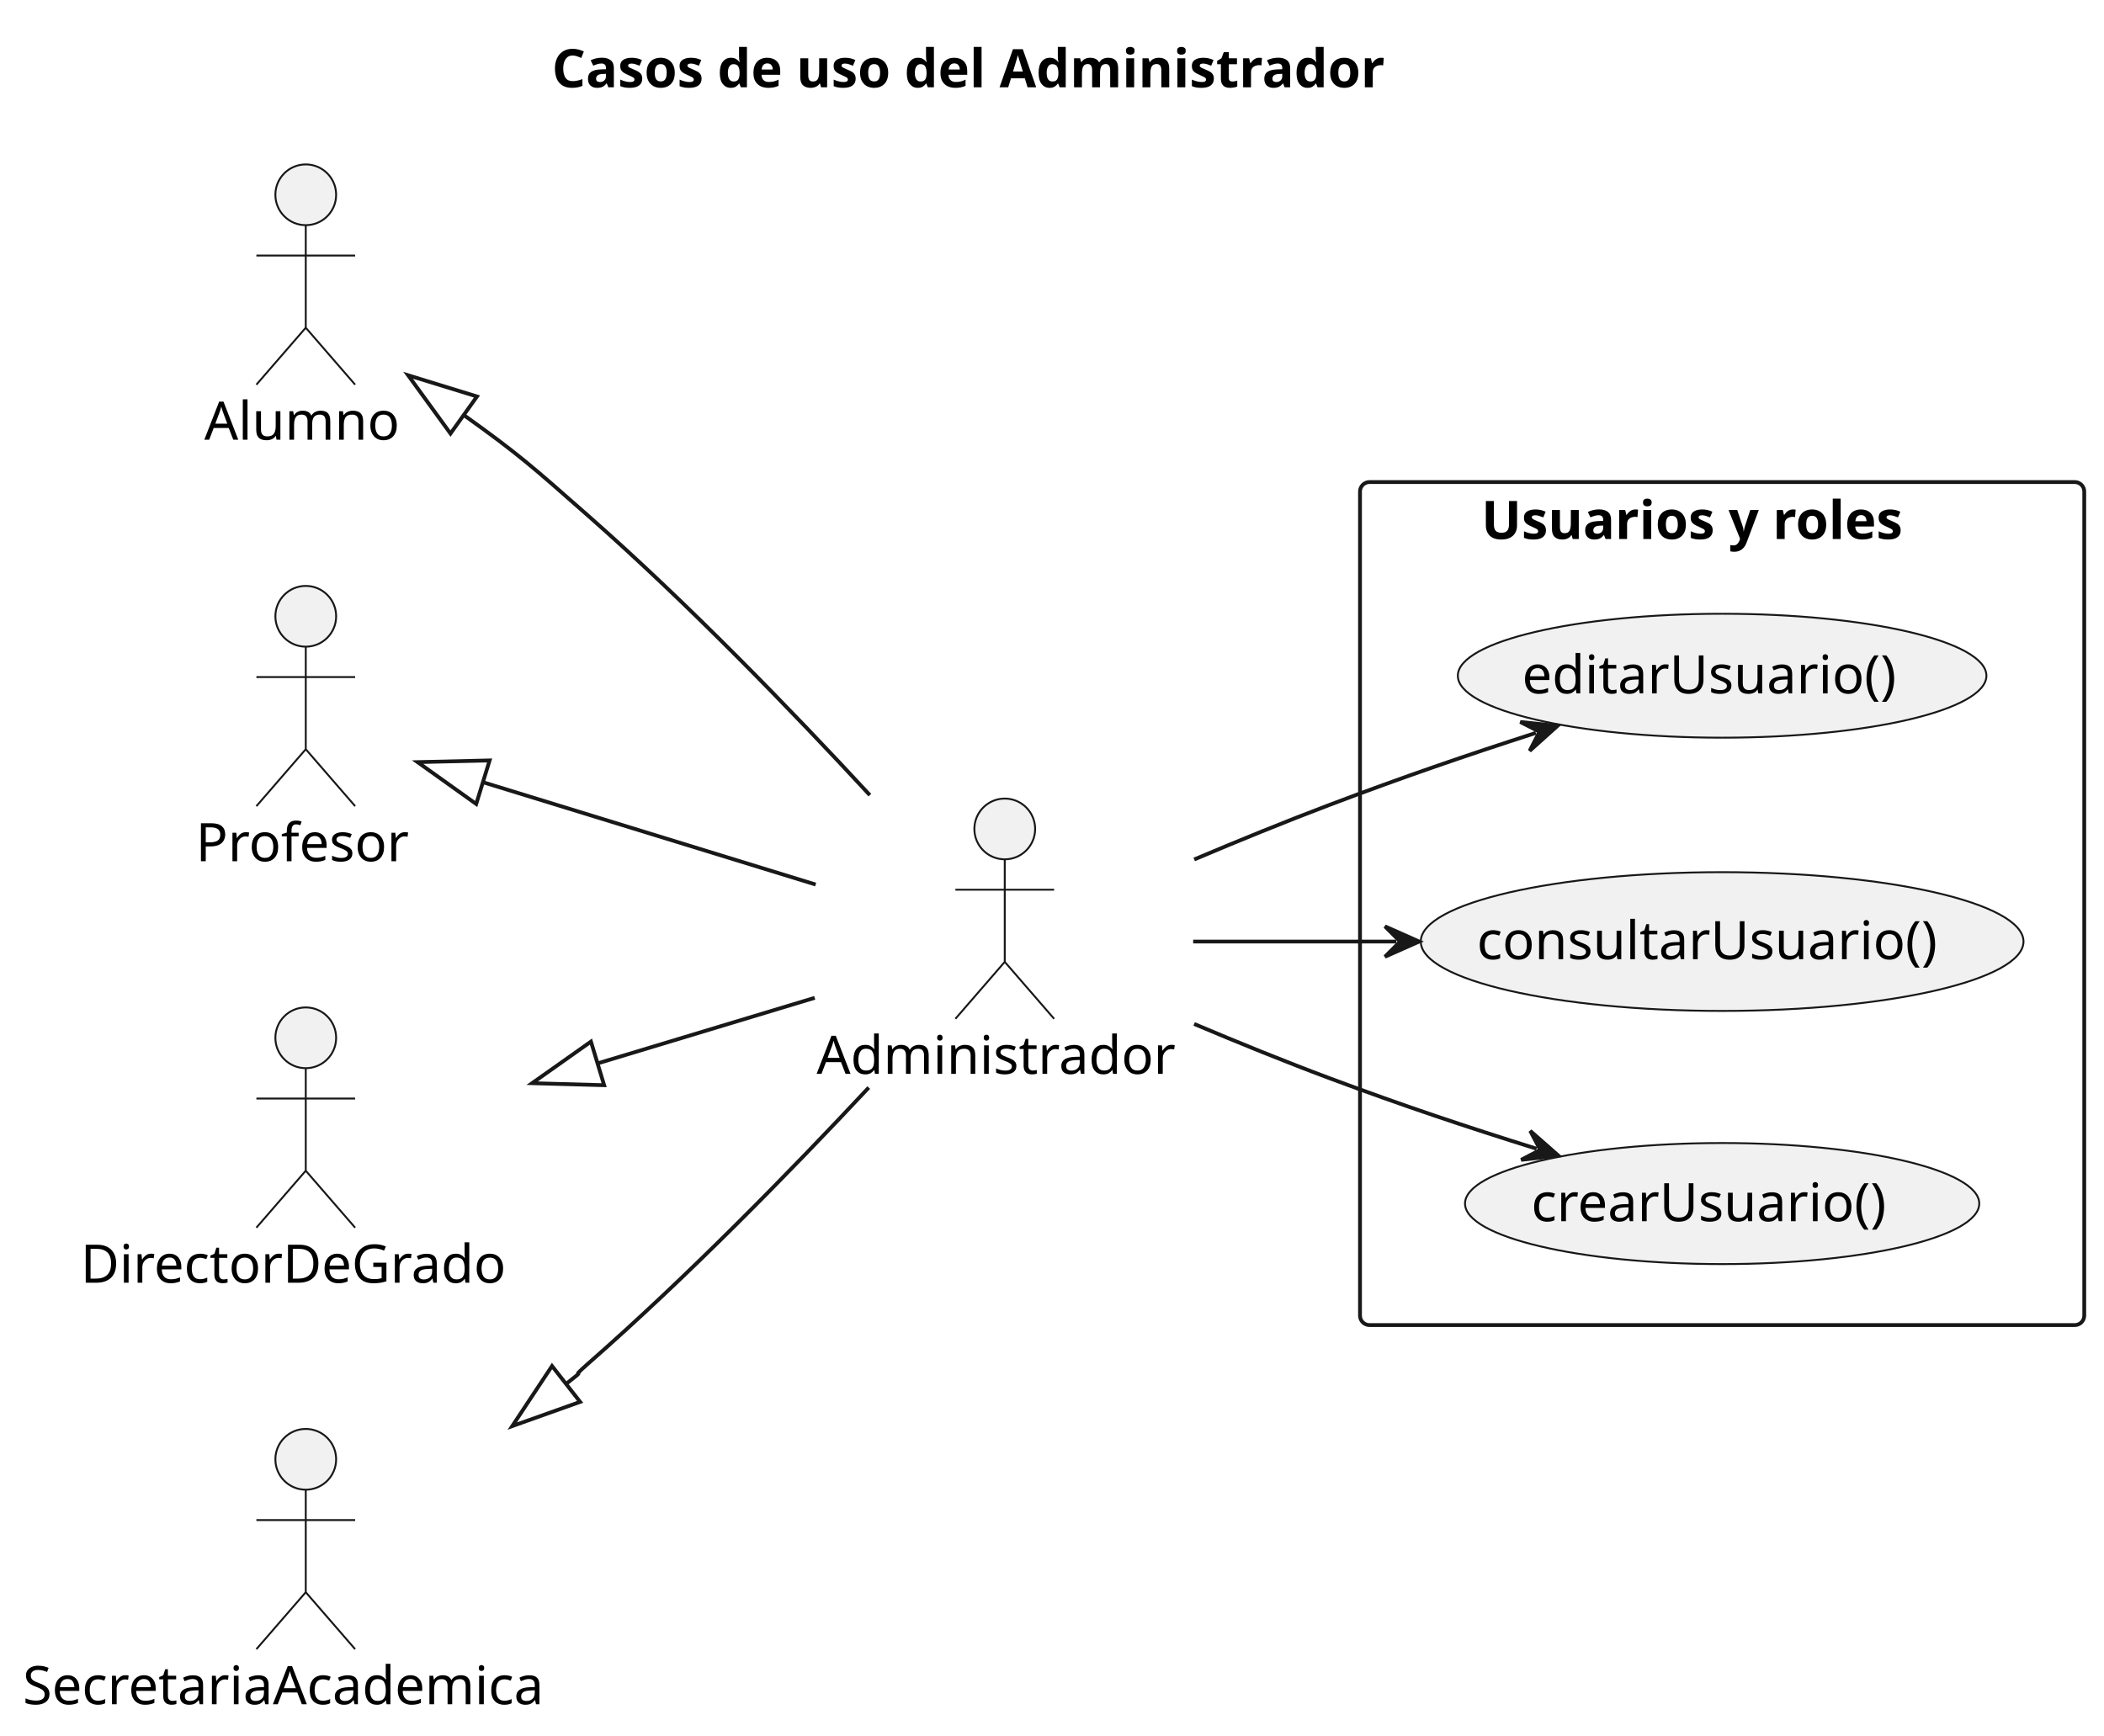
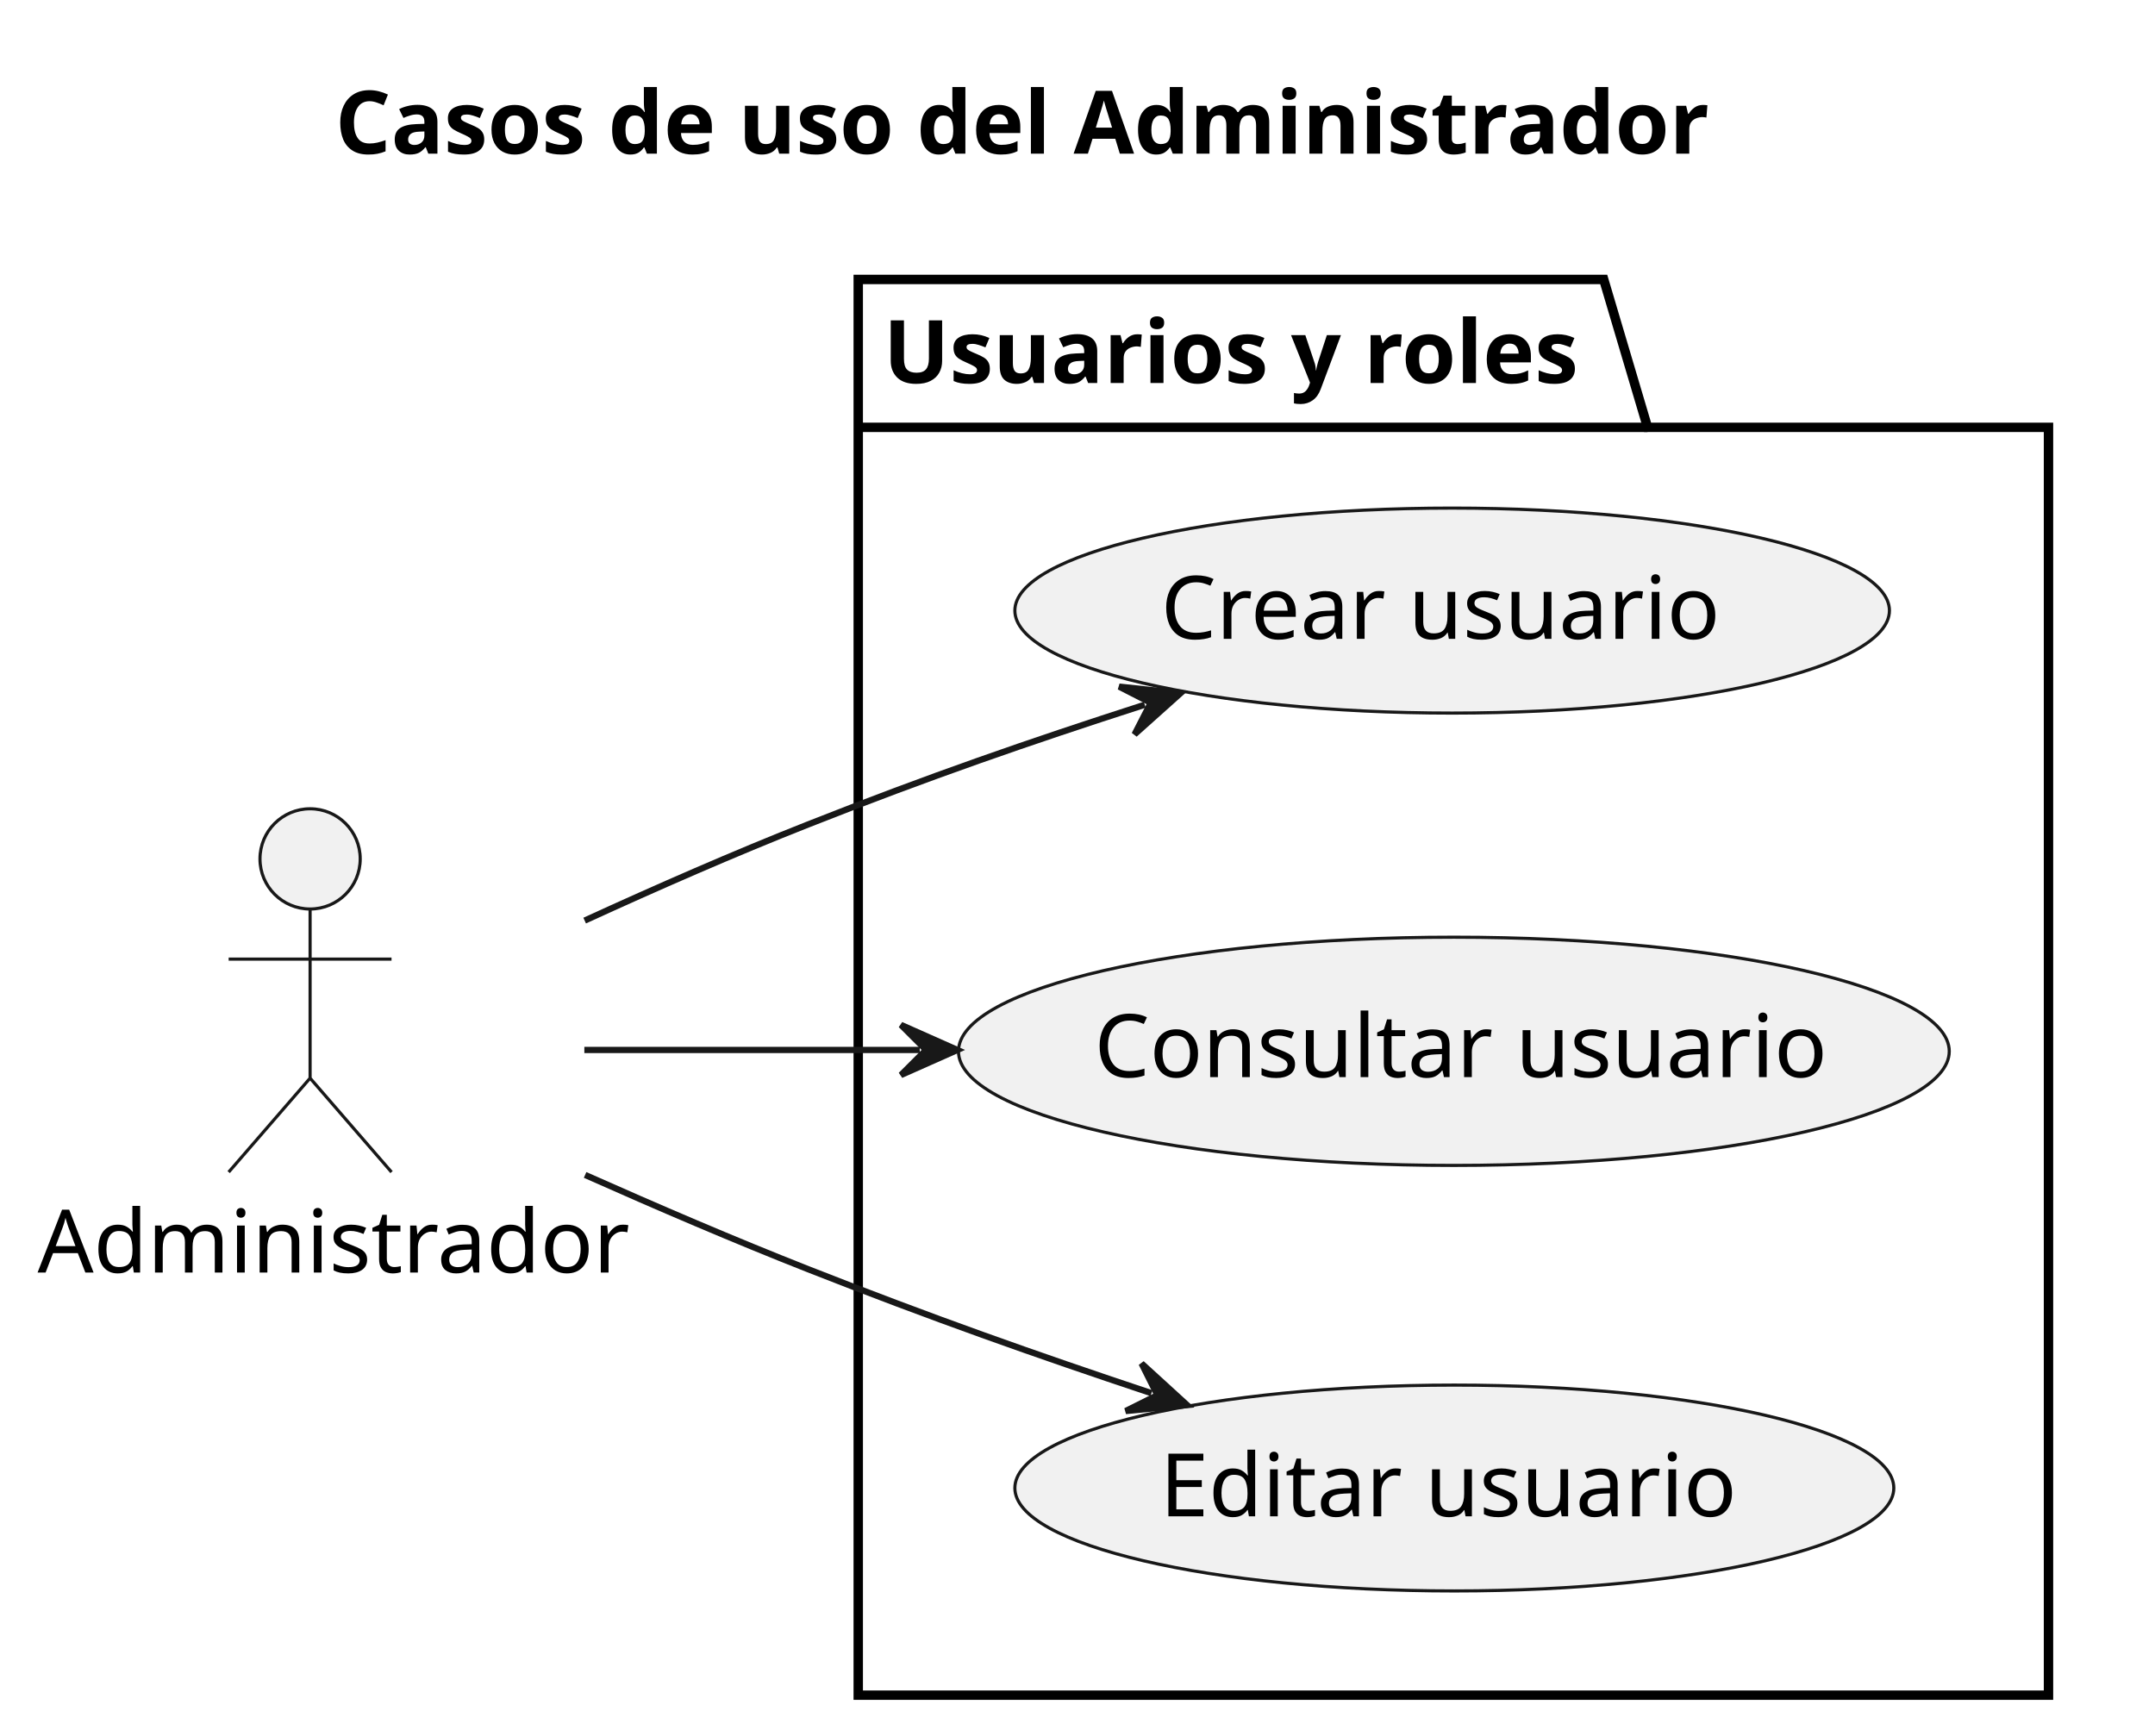
- <svg xmlns="http://www.w3.org/2000/svg" contentStyleType="text/css" data-diagram-type="DESCRIPTION" height="457px" preserveAspectRatio="none" style="width:554px;height:457px;background:#FFFFFF;" version="1.1" viewBox="0 0 554 457" width="554px" zoomAndPan="magnify">
+ <svg xmlns="http://www.w3.org/2000/svg" contentStyleType="text/css" height="277px" preserveAspectRatio="none" style="width:344px;height:277px;background:#FFFFFF;" version="1.1" viewBox="0 0 344 277" width="344px" zoomAndPan="magnify">
  <defs />
  <g>
-     <g class="title" data-source-line="1">
-       <text fill="#000000" font-family="sans-serif" font-size="14" font-weight="bold" lengthAdjust="spacing" textLength="250.182" x="145.309" y="22.995">Casos de uso del Administrador</text>
+     <text fill="#000000" font-family="sans-serif" font-size="14" font-weight="bold" lengthAdjust="spacing" textLength="223" x="53.5" y="24.533">Casos de uso del Administrador</text>
+     <g id="cluster_Usuarios y roles">
+       <polygon fill="none" points="137,44.609,256,44.609,263,68.219,327,68.219,327,270.609,137,270.609,137,44.609" style="stroke:#000000;stroke-width:1.5;" />
+       <line style="stroke:#000000;stroke-width:1.5;" x1="137" x2="263" y1="68.219" y2="68.219" />
+       <text fill="#000000" font-family="sans-serif" font-size="14" font-weight="bold" lengthAdjust="spacing" textLength="113" x="141" y="61.143">Usuarios y roles</text>
    </g>
-     <g class="cluster" data-qualified-name="Usuarios y roles" data-source-line="17" id="ent0011">
-       <rect fill="none" height="222" rx="2.5" ry="2.5" style="stroke:#181818;stroke-width:1;" width="190.7" x="358.1" y="126.947" />
-       <text fill="#000000" font-family="sans-serif" font-size="14" font-weight="bold" lengthAdjust="spacing" textLength="126.793" x="390.053" y="141.942">Usuarios y roles</text>
+     <g id="elem_UsuariosCrear">
+       <ellipse cx="231.804" cy="97.47" fill="#F1F1F1" rx="69.804" ry="16.361" style="stroke:#181818;stroke-width:0.5;" />
+       <text fill="#000000" font-family="sans-serif" font-size="14" lengthAdjust="spacing" textLength="87" x="185.304" y="101.987">Crear usuario</text>
    </g>
-     <g class="entity" data-qualified-name="Usuarios y roles.UsuariosCrear" data-source-line="18" id="ent0012">
-       <ellipse cx="453.453" cy="316.947" fill="#F1F1F1" rx="67.703" ry="15.941" style="stroke:#181818;stroke-width:0.5;" />
-       <text fill="#000000" font-family="sans-serif" font-size="14" lengthAdjust="spacing" textLength="100.529" x="403.188" y="321.596">crearUsuario()</text>
+     <g id="elem_UsuariosConsultar">
+       <ellipse cx="232.078" cy="167.825" fill="#F1F1F1" rx="79.079" ry="18.216" style="stroke:#181818;stroke-width:0.5;" />
+       <text fill="#000000" font-family="sans-serif" font-size="14" lengthAdjust="spacing" textLength="112" x="174.675" y="171.949">Consultar usuario</text>
    </g>
-     <g class="entity" data-qualified-name="Usuarios y roles.UsuariosConsultar" data-source-line="19" id="ent0013">
-       <ellipse cx="453.451" cy="247.947" fill="#F1F1F1" rx="79.351" ry="18.27" style="stroke:#181818;stroke-width:0.5;" />
-       <text fill="#000000" font-family="sans-serif" font-size="14" lengthAdjust="spacing" textLength="129.144" x="388.879" y="252.595">consultarUsuario()</text>
+     <g id="elem_UsuariosEditar">
+       <ellipse cx="232.153" cy="237.54" fill="#F1F1F1" rx="70.153" ry="16.431" style="stroke:#181818;stroke-width:0.5;" />
+       <text fill="#000000" font-family="sans-serif" font-size="14" lengthAdjust="spacing" textLength="88" x="185.153" y="242.057">Editar usuario</text>
    </g>
-     <g class="entity" data-qualified-name="Usuarios y roles.UsuariosEditar" data-source-line="20" id="ent0014">
-       <ellipse cx="453.449" cy="177.945" fill="#F1F1F1" rx="69.589" ry="16.318" style="stroke:#181818;stroke-width:0.5;" />
-       <text fill="#000000" font-family="sans-serif" font-size="14" lengthAdjust="spacing" textLength="105.342" x="400.779" y="182.593">editarUsuario()</text>
+     <g id="elem_Administrador">
+       <ellipse cx="49.5" cy="137.109" fill="#F1F1F1" rx="8" ry="8" style="stroke:#181818;stroke-width:0.5;" />
+       <path d="M49.5,145.109 L49.5,172.109 M36.5,153.109 L62.5,153.109 M49.5,172.109 L36.5,187.109 M49.5,172.109 L62.5,187.109 " fill="none" style="stroke:#181818;stroke-width:0.5;" />
+       <text fill="#000000" font-family="sans-serif" font-size="14" lengthAdjust="spacing" textLength="87" x="6" y="203.143">Administrador</text>
    </g>
-     <g class="entity" data-qualified-name="Alumno" data-source-line="5" id="ent0002">
-       <ellipse cx="80.508" cy="51.297" fill="#F1F1F1" rx="8" ry="8" style="stroke:#181818;stroke-width:0.5;" />
-       <path d="M80.508,59.297 L80.508,86.297 M67.508,67.297 L93.508,67.297 M80.508,86.297 L67.508,101.297 M80.508,86.297 L93.508,101.297" fill="none" style="stroke:#181818;stroke-width:0.5;" />
-       <text fill="#000000" font-family="sans-serif" font-size="14" lengthAdjust="spacing" textLength="53.416" x="53.8" y="115.792">Alumno</text>
+     <g id="link_Administrador_UsuariosCrear">
+       <path d="M93.33,146.959 C104.81,141.699 117.28,136.229 129,131.609 C148.27,123.999 164.299,118.439 182.739,112.499 " fill="none" id="Administrador-to-UsuariosCrear" style="stroke:#181818;stroke-width:1.0;" />
+       <polygon fill="#181818" points="188.45,110.659,178.657,109.612,183.691,112.192,181.11,117.226,188.45,110.659" style="stroke:#181818;stroke-width:1.0;" />
    </g>
-     <g class="entity" data-qualified-name="Profesor" data-source-line="6" id="ent0003">
-       <ellipse cx="80.51" cy="162.297" fill="#F1F1F1" rx="8" ry="8" style="stroke:#181818;stroke-width:0.5;" />
-       <path d="M80.51,170.297 L80.51,197.297 M67.51,178.297 L93.51,178.297 M80.51,197.297 L67.51,212.297 M80.51,197.297 L93.51,212.297" fill="none" style="stroke:#181818;stroke-width:0.5;" />
-       <text fill="#000000" font-family="sans-serif" font-size="14" lengthAdjust="spacing" textLength="57.921" x="51.55" y="226.792">Profesor</text>
+     <g id="link_Administrador_UsuariosConsultar">
+       <path d="M93.28,167.609 C111.1,167.609 126.38,167.609 146.82,167.609 " fill="none" id="Administrador-to-UsuariosConsultar" style="stroke:#181818;stroke-width:1.0;" />
+       <polygon fill="#181818" points="152.82,167.609,143.82,163.609,147.82,167.609,143.82,171.609,152.82,167.609" style="stroke:#181818;stroke-width:1.0;" />
    </g>
-     <g class="entity" data-qualified-name="DirectorDeGrado" data-source-line="7" id="ent0004">
-       <ellipse cx="80.508" cy="273.297" fill="#F1F1F1" rx="8" ry="8" style="stroke:#181818;stroke-width:0.5;" />
-       <path d="M80.508,281.297 L80.508,308.297 M67.508,289.297 L93.508,289.297 M80.508,308.297 L67.508,323.297 M80.508,308.297 L93.508,323.297" fill="none" style="stroke:#181818;stroke-width:0.5;" />
-       <text fill="#000000" font-family="sans-serif" font-size="14" lengthAdjust="spacing" textLength="118.576" x="21.22" y="337.792">DirectorDeGrado</text>
-     </g>
-     <g class="entity" data-qualified-name="SecretariaAcademica" data-source-line="8" id="ent0005">
-       <ellipse cx="80.508" cy="384.297" fill="#F1F1F1" rx="8" ry="8" style="stroke:#181818;stroke-width:0.5;" />
-       <path d="M80.508,392.297 L80.508,419.297 M67.508,400.297 L93.508,400.297 M80.508,419.297 L67.508,434.297 M80.508,419.297 L93.508,434.297" fill="none" style="stroke:#181818;stroke-width:0.5;" />
-       <text fill="#000000" font-family="sans-serif" font-size="14" lengthAdjust="spacing" textLength="149.017" x="6" y="448.792">SecretariaAcademica</text>
-     </g>
-     <g class="entity" data-qualified-name="Administrador" data-source-line="9" id="ent0006">
-       <ellipse cx="264.56" cy="218.297" fill="#F1F1F1" rx="8" ry="8" style="stroke:#181818;stroke-width:0.5;" />
-       <path d="M264.56,226.297 L264.56,253.297 M251.56,234.297 L277.56,234.297 M264.56,253.297 L251.56,268.297 M264.56,253.297 L277.56,268.297" fill="none" style="stroke:#181818;stroke-width:0.5;" />
-       <text fill="#000000" font-family="sans-serif" font-size="14" lengthAdjust="spacing" textLength="99.08" x="215.02" y="282.792">Administrador</text>
-     </g>
-     <g class="link" data-entity-1="ent0002" data-entity-2="ent0006" data-link-type="extension" data-source-line="12" id="lnk7">
-       <path d="M122.105,109.293 C136.544,119.613 139.94,122.677 155.02,135.947 C181.14,158.937 208.38,187.067 229.04,209.387" fill="none" id="Alumno-backto-Administrador" style="stroke:#181818;stroke-width:1;" />
-       <polygon fill="none" points="107.46,98.827,118.616,114.174,125.593,104.412,107.46,98.827" style="stroke:#181818;stroke-width:1;" />
-     </g>
-     <g class="link" data-entity-1="ent0003" data-entity-2="ent0006" data-link-type="extension" data-source-line="13" id="lnk8">
-       <path d="M127.155,205.987 C155.155,214.597 181.27,222.637 214.77,232.937" fill="none" id="Profesor-backto-Administrador" style="stroke:#181818;stroke-width:1;" />
-       <polygon fill="none" points="109.95,200.697,125.391,211.722,128.918,200.252,109.95,200.697" style="stroke:#181818;stroke-width:1;" />
-     </g>
-     <g class="link" data-entity-1="ent0004" data-entity-2="ent0006" data-link-type="extension" data-source-line="14" id="lnk9">
-       <path d="M157.34,280.037 C181.35,272.777 191.6,269.687 214.52,262.767" fill="none" id="DirectorDeGrado-backto-Administrador" style="stroke:#181818;stroke-width:1;" />
-       <polygon fill="none" points="140.11,285.247,159.076,285.78,155.603,274.294,140.11,285.247" style="stroke:#181818;stroke-width:1;" />
-     </g>
-     <g class="link" data-entity-1="ent0005" data-entity-2="ent0006" data-link-type="extension" data-source-line="15" id="lnk10">
-       <path d="M149.053,364.451 C155.963,359.041 148.66,364.517 155.02,358.947 C180.97,336.217 208.1,308.467 228.75,286.397" fill="none" id="SecretariaAcademica-backto-Administrador" style="stroke:#181818;stroke-width:1;" />
-       <polygon fill="none" points="134.88,375.547,152.752,369.175,145.354,359.726,134.88,375.547" style="stroke:#181818;stroke-width:1;" />
-     </g>
-     <g class="link" data-entity-1="ent0006" data-entity-2="ent0012" data-link-type="dependency" data-source-line="23" id="lnk15">
-       <path d="M314.43,269.647 C326.04,274.557 338.44,279.597 350.1,283.947 C369.69,291.257 386.004,296.694 404.594,302.514" fill="none" id="Administrador-to-UsuariosCrear" style="stroke:#181818;stroke-width:1;" />
-       <polygon fill="#181818" points="410.32,304.307,402.926,297.801,405.548,302.813,400.536,305.435,410.32,304.307" style="stroke:#181818;stroke-width:1;" />
-     </g>
-     <g class="link" data-entity-1="ent0006" data-entity-2="ent0013" data-link-type="dependency" data-source-line="24" id="lnk16">
-       <path d="M314.17,247.947 C332.34,247.947 347.48,247.947 367.67,247.947" fill="none" id="Administrador-to-UsuariosConsultar" style="stroke:#181818;stroke-width:1;" />
-       <polygon fill="#181818" points="373.67,247.947,364.67,243.947,368.67,247.947,364.67,251.947,373.67,247.947" style="stroke:#181818;stroke-width:1;" />
-     </g>
-     <g class="link" data-entity-1="ent0006" data-entity-2="ent0014" data-link-type="dependency" data-source-line="25" id="lnk17">
-       <path d="M314.45,226.327 C326.06,221.417 338.46,216.347 350.1,211.947 C369.62,204.557 385.851,199.004 404.392,193.004" fill="none" id="Administrador-to-UsuariosEditar" style="stroke:#181818;stroke-width:1;" />
-       <polygon fill="#181818" points="410.1,191.157,400.306,190.122,405.343,192.696,402.769,197.734,410.1,191.157" style="stroke:#181818;stroke-width:1;" />
+     <g id="link_Administrador_UsuariosEditar">
+       <path d="M93.4,187.559 C104.88,192.669 117.34,198.019 129,202.609 C148.69,210.359 165.178,216.192 183.808,222.402 " fill="none" id="Administrador-to-UsuariosEditar" style="stroke:#181818;stroke-width:1.0;" />
+       <polygon fill="#181818" points="189.5,224.299,182.227,217.659,184.757,222.718,179.697,225.248,189.5,224.299" style="stroke:#181818;stroke-width:1.0;" />
    </g>
  </g>
</svg>
